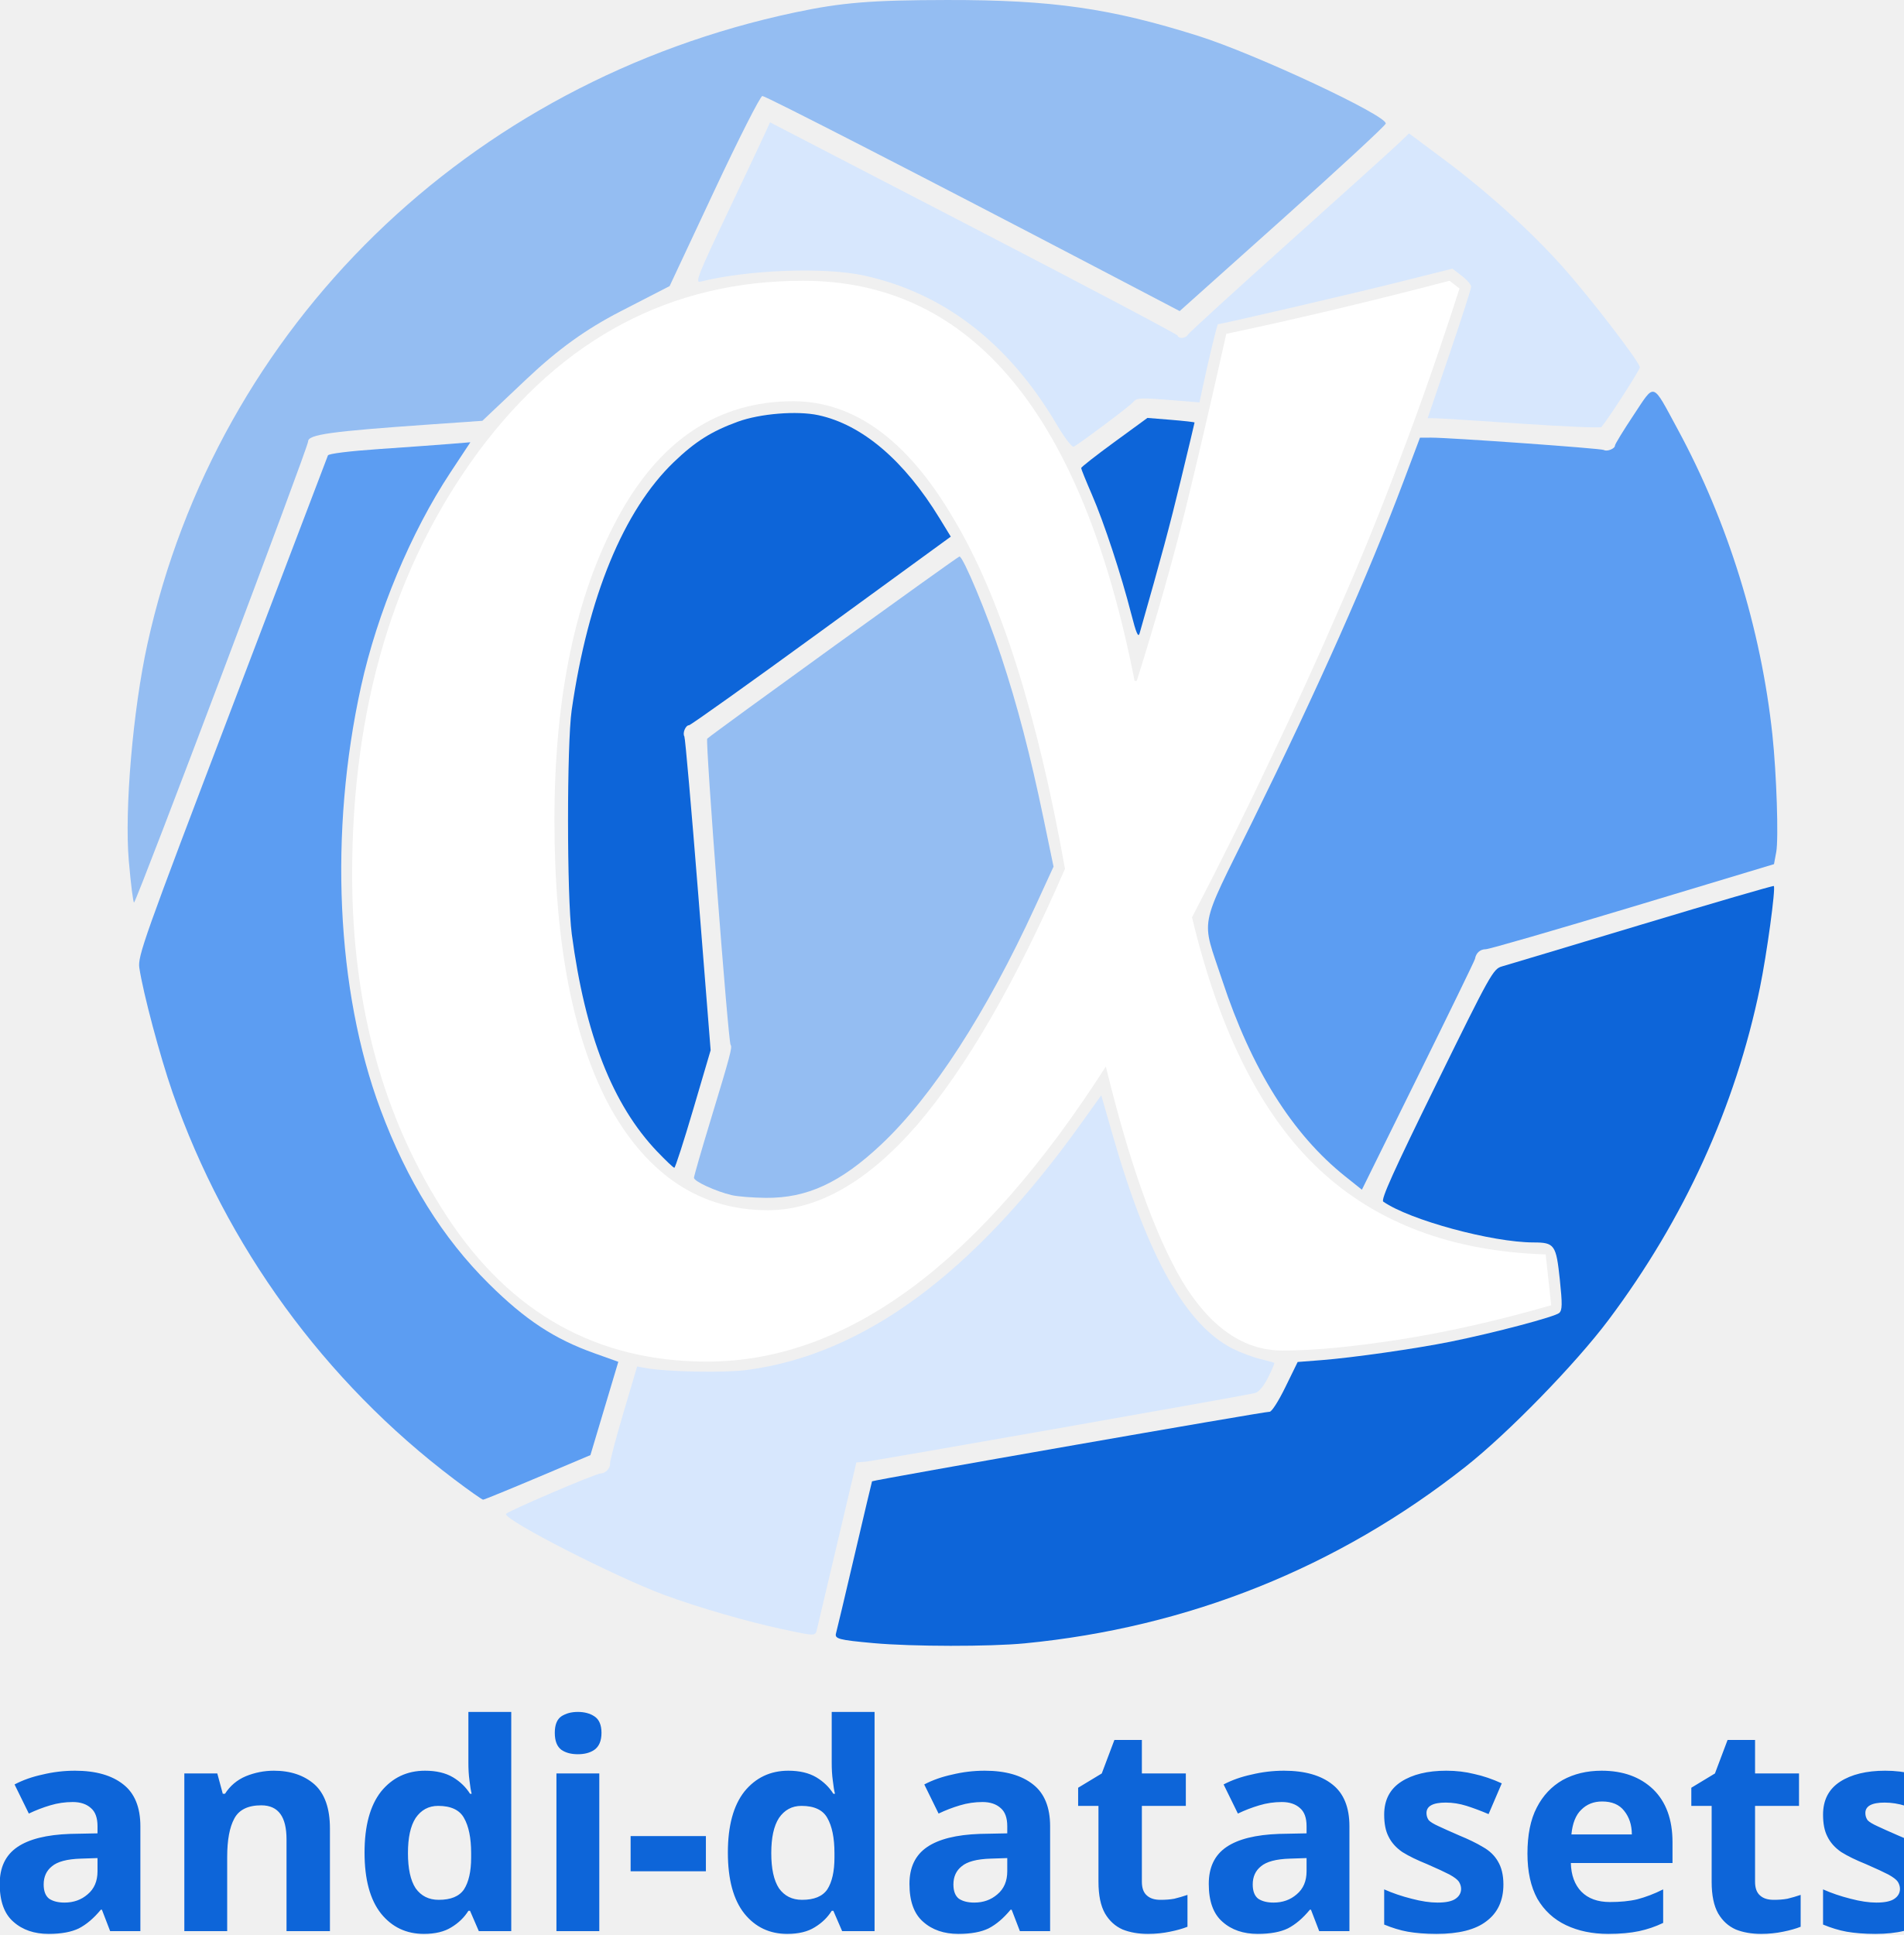
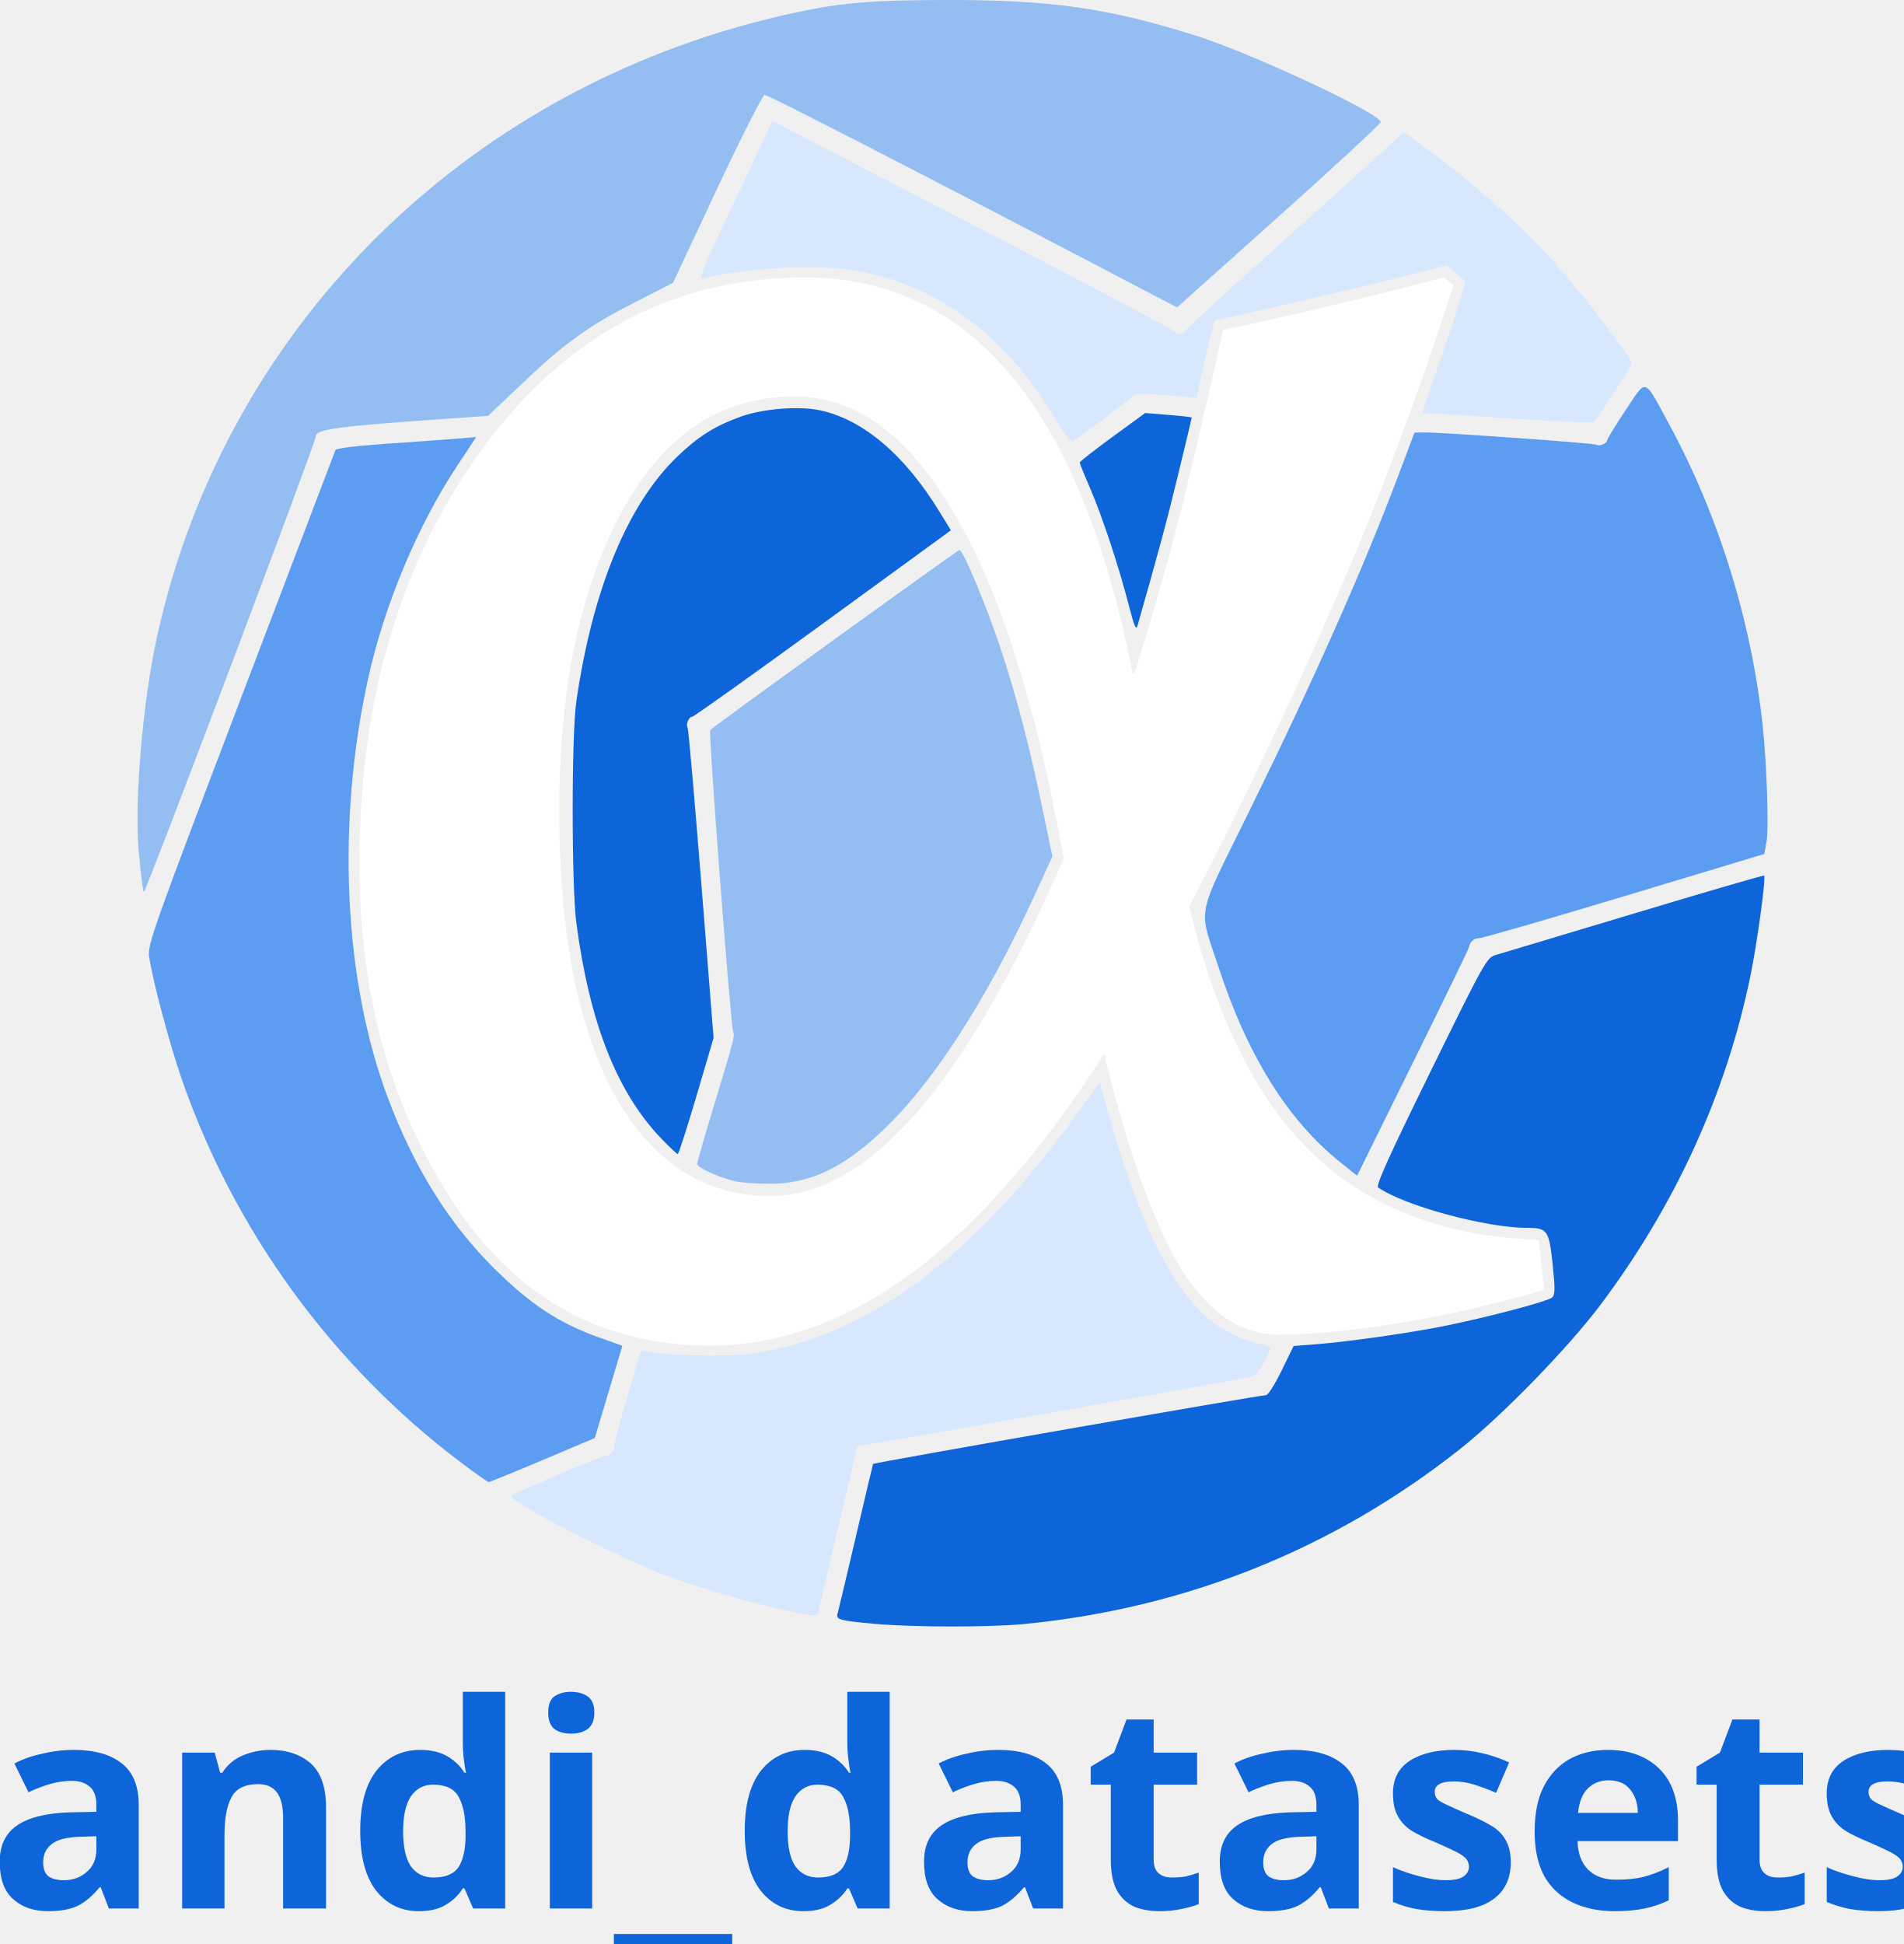
- <svg xmlns="http://www.w3.org/2000/svg" width="54.129mm" height="55.026mm" viewBox="0 0 54.129 55.026" version="1.1" id="svg5">
+ <svg xmlns="http://www.w3.org/2000/svg" width="54.786mm" height="55.939mm" viewBox="0 0 54.786 55.939" version="1.1" id="svg5">
  <defs id="defs2">
    </defs>
-   <g id="layer1" transform="translate(-124.7151,-79.14985)">
+   <g id="layer1" transform="translate(-124.3867,-79.14985)">
    <g aria-label="α" id="text190" style="font-stretch:condensed;font-size:53.959px;font-family:Arial;-inkscape-font-specification:'Arial Condensed';opacity:1;vector-effect:none;fill:none;stroke:#000000;stroke-width:0.468;stroke-linecap:square;stroke-linejoin:round;stroke-miterlimit:10;stop-color:#000000;stop-opacity:1" />
    <path id="path3880" style="fill:#ffffff;fill-opacity:1;stroke:#000000;stroke-width:0;stroke-linecap:square;stroke-linejoin:round;stroke-miterlimit:10;stroke-dasharray:none;stroke-opacity:1;stop-color:#000000" d="m 159.589,88.643 q 2.986,-0.629 6.348,-1.509 l 0.283,0.22 q -0.817,2.546 -1.666,4.777 -0.817,2.2 -1.76,4.337 -0.911,2.106 -1.949,4.274 -1.006,2.137 -2.231,4.494 1.163,4.871 3.614,7.166 2.451,2.294 6.443,2.42 l 0.157,1.446 q -2.294,0.66 -4.306,0.974 -2.011,0.314 -3.331,0.314 -1.666,0 -2.86,-1.98 -1.163,-1.98 -2.168,-6.097 -5.374,8.391 -11.345,8.391 -4.683,0 -7.386,-4.117 -2.703,-4.117 -2.703,-9.743 0,-7.134 3.583,-12.005 3.614,-4.871 9.24,-4.871 7.197,0 9.428,11.377 h 0.063 q 0.849,-2.703 1.414,-4.997 0.566,-2.326 1.131,-4.871 z m -4.588,15.211 q -1.194,-6.663 -3.174,-9.963 -1.949,-3.331 -4.557,-3.331 -3.206,0 -4.997,3.331 -1.791,3.331 -1.791,8.58 0,5.28 1.603,8.203 1.634,2.891 4.463,2.891 2.137,0 4.243,-2.42 2.106,-2.451 4.211,-7.291 z" />
    <path style="font-variation-settings:normal;opacity:1;vector-effect:none;fill:#d7e7fd;fill-opacity:1;stroke:none;stroke-width:0.526;stroke-linecap:square;stroke-linejoin:round;stroke-miterlimit:10;stroke-dasharray:none;stroke-dashoffset:0;stroke-opacity:1;-inkscape-stroke:none;stop-color:#000000;stop-opacity:1" d="m 584.893,344.692 c -5.147,-8.696 -12.093,-14.051 -20.66,-15.928 -4.25,-0.931 -12.491,-0.622 -17.604,0.662 -0.578,0.145 -0.201,-0.808 2.916,-7.37 1.969,-4.145 3.805,-8.037 4.08,-8.649 l 0.5,-1.113 21.85,11.324 c 12.017,6.228 21.894,11.445 21.949,11.592 0.149,0.401 0.879,0.322 1.15,-0.125 0.131,-0.215 4.987,-4.649 10.791,-9.853 5.804,-5.204 11.091,-9.975 11.749,-10.603 l 1.196,-1.141 3.709,2.766 c 4.711,3.514 9.385,7.741 12.821,11.595 3.001,3.367 8.279,10.242 8.279,10.784 0,0.279 -3.404,5.563 -4.133,6.416 -0.098,0.114 -3.99,-0.051 -8.65,-0.367 -4.66,-0.316 -8.822,-0.577 -9.249,-0.579 l -0.776,-0.005 2.337,-6.866 c 1.285,-3.776 2.337,-7.047 2.337,-7.268 0,-0.221 -0.454,-0.748 -1.008,-1.171 l -1.008,-0.769 -5.903,1.481 c -4.747,1.191 -18.915,4.486 -19.289,4.486 -0.09,0 -0.993,3.726 -1.65,6.805 l -0.342,1.603 -2.716,-0.22 c -3.72,-0.301 -4.042,-0.285 -4.445,0.219 -0.298,0.373 -5.327,4.151 -6.329,4.755 -0.198,0.119 -0.953,-0.857 -1.902,-2.46 z" id="path4003" transform="scale(0.2645833)" />
    <path style="font-variation-settings:normal;opacity:1;vector-effect:none;fill:#0d65d9;fill-opacity:1;stroke:none;stroke-width:0.526;stroke-linecap:square;stroke-linejoin:round;stroke-miterlimit:10;stroke-dasharray:none;stroke-dashoffset:0;stroke-opacity:1;-inkscape-stroke:none;stop-color:#000000;stop-opacity:1" d="m 592.953,365.137 c -1.074,-4.206 -2.923,-9.819 -4.219,-12.805 -0.641,-1.478 -1.165,-2.772 -1.165,-2.877 0,-0.104 1.603,-1.359 3.562,-2.789 l 3.562,-2.599 2.532,0.205 c 1.393,0.113 2.532,0.242 2.532,0.288 0,0.045 -0.659,2.803 -1.463,6.128 -1.224,5.055 -2.072,8.21 -4.444,16.53 -0.144,0.504 -0.371,-0.025 -0.896,-2.081 z" id="path4005" transform="scale(0.2645833)" />
    <path style="font-variation-settings:normal;opacity:1;vector-effect:none;fill:#94bdf2;fill-opacity:1;stroke:none;stroke-width:1.052;stroke-linecap:square;stroke-linejoin:round;stroke-miterlimit:10;stroke-dasharray:none;stroke-dashoffset:0;stroke-opacity:1;-inkscape-stroke:none;stop-color:#000000;stop-opacity:1" d="m 550.021,427.605 c -1.705,-0.401 -4.072,-1.487 -4.068,-1.866 0.002,-0.184 0.817,-3.01 1.812,-6.281 2.081,-6.842 2.334,-7.792 2.127,-7.999 -0.255,-0.255 -2.734,-32.716 -2.514,-32.917 0.706,-0.646 26.923,-19.58 27.111,-19.58 0.395,0 2.971,6.169 4.484,10.739 1.738,5.251 3.127,10.566 4.557,17.446 l 1.07,5.146 -1.959,4.266 c -5.251,11.436 -11.062,20.421 -16.547,25.583 -4.386,4.128 -7.974,5.79 -12.416,5.751 -1.39,-0.012 -3.036,-0.142 -3.658,-0.288 z" id="path4007" transform="scale(0.2645833)" />
    <path style="font-variation-settings:normal;opacity:1;vector-effect:none;fill:#0d65d9;fill-opacity:1;stroke:none;stroke-width:0.526;stroke-linecap:square;stroke-linejoin:round;stroke-miterlimit:10;stroke-dasharray:none;stroke-dashoffset:0;stroke-opacity:1;-inkscape-stroke:none;stop-color:#000000;stop-opacity:1" d="m 542.008,422.926 c -4.796,-5.029 -7.75,-12.546 -9.189,-23.385 -0.532,-4.006 -0.537,-20.419 -0.008,-24.079 1.764,-12.198 5.577,-21.454 10.977,-26.648 2.288,-2.201 4.051,-3.313 6.883,-4.343 2.397,-0.871 6.351,-1.191 8.643,-0.7 4.707,1.01 9.224,4.848 13.032,11.076 l 1.21,1.979 -13.915,10.135 c -7.653,5.574 -14.051,10.135 -14.217,10.135 -0.371,0 -0.725,0.849 -0.503,1.207 0.089,0.144 0.761,7.79 1.493,16.992 l 1.331,16.731 -1.861,6.317 c -1.024,3.474 -1.942,6.317 -2.041,6.317 -0.099,0 -0.924,-0.781 -1.834,-1.735 z" id="path4009" transform="scale(0.2645833)" />
    <path style="font-variation-settings:normal;opacity:1;vector-effect:none;fill:#5c9df2;fill-opacity:1;stroke:none;stroke-width:0.526;stroke-linecap:square;stroke-linejoin:round;stroke-miterlimit:10;stroke-dasharray:none;stroke-dashoffset:0;stroke-opacity:1;-inkscape-stroke:none;stop-color:#000000;stop-opacity:1" d="m 615.955,425.59 c -5.696,-4.548 -10.077,-11.536 -13.23,-21.102 -2.271,-6.89 -2.602,-5.145 3.223,-16.988 7.112,-14.459 12.467,-26.509 16.278,-36.633 l 1.76,-4.675 1.189,-0.006 c 1.938,-0.01 18.302,1.159 18.574,1.327 0.333,0.206 1.195,-0.138 1.195,-0.476 0,-0.147 0.898,-1.617 1.996,-3.266 2.344,-3.521 1.945,-3.649 4.753,1.532 5.394,9.952 8.96,21.461 10.173,32.834 0.448,4.203 0.675,11.168 0.41,12.593 l -0.241,1.297 -15.16,4.569 c -8.338,2.513 -15.453,4.571 -15.811,4.574 -0.619,0.005 -1.053,0.394 -1.168,1.046 -0.029,0.164 -2.775,5.811 -6.103,12.549 l -6.05,12.252 z" id="path4011" transform="scale(0.2645833)" />
    <path style="font-variation-settings:normal;opacity:1;fill:#d7e7fd;fill-opacity:1;stroke:none;stroke-width:0.526;stroke-linecap:square;stroke-linejoin:round;stroke-miterlimit:10;stroke-dasharray:none;stroke-dashoffset:0;stroke-opacity:1;stop-color:#000000;stop-opacity:1" d="m 555.463,474.254 c -3.751,-0.799 -9.087,-2.346 -12.686,-3.677 -5.288,-1.957 -17.052,-7.965 -17.038,-8.702 0.004,-0.23 9.669,-4.365 10.203,-4.365 0.505,0 1.047,-0.585 0.99,-1.068 -0.027,-0.23 0.617,-2.669 1.432,-5.421 l 1.481,-5.003 0.897,0.165 c 2.271,0.417 8.491,0.535 10.94,0.207 12.516,-1.675 24.265,-10.319 35.733,-26.291 l 2.315,-3.224 1.268,4.413 c 3.725,12.961 7.842,20.271 12.844,22.806 0.819,0.415 2.141,0.914 2.938,1.109 0.797,0.195 1.491,0.388 1.543,0.43 0.052,0.041 -0.25,0.755 -0.671,1.586 -0.493,0.973 -1.003,1.565 -1.432,1.664 -1.611,0.369 -40.91,7.293 -41.811,7.366 l -1.002,0.081 -2.034,8.616 c -1.119,4.739 -2.106,8.917 -2.194,9.285 -0.189,0.79 -0.112,0.789 -3.716,0.022 z" id="path4013" transform="scale(0.2645833)" />
    <path style="font-variation-settings:normal;opacity:1;vector-effect:none;fill:#0d65d9;fill-opacity:1;stroke:none;stroke-width:0.526;stroke-linecap:square;stroke-linejoin:round;stroke-miterlimit:10;stroke-dasharray:none;stroke-dashoffset:0;stroke-opacity:1;-inkscape-stroke:none;stop-color:#000000;stop-opacity:1" d="m 565.273,475.753 c -3.794,-0.344 -4.229,-0.46 -4.046,-1.085 0.082,-0.281 0.978,-4.055 1.991,-8.388 1.013,-4.333 1.856,-7.896 1.874,-7.919 0.111,-0.14 42.411,-7.542 42.714,-7.474 0.213,0.048 0.945,-1.084 1.704,-2.635 l 1.33,-2.718 2.56,-0.199 c 3.361,-0.261 10.13,-1.228 13.856,-1.98 4.682,-0.944 11.257,-2.682 11.698,-3.092 0.331,-0.307 0.341,-0.943 0.061,-3.603 -0.393,-3.725 -0.569,-3.972 -2.823,-3.974 -4.457,-0.004 -13.323,-2.411 -16.151,-4.386 -0.285,-0.199 1.114,-3.301 5.698,-12.633 5.85,-11.91 6.113,-12.38 7.067,-12.65 0.545,-0.155 7.318,-2.187 15.051,-4.516 7.733,-2.329 14.105,-4.185 14.16,-4.124 0.215,0.236 -0.757,7.349 -1.492,10.919 -2.632,12.786 -8.133,24.863 -16.267,35.708 -3.558,4.744 -10.774,12.153 -15.366,15.779 -13.742,10.848 -29.809,17.287 -47.393,18.992 -3.741,0.363 -12.102,0.352 -16.224,-0.022 z" id="path4015" transform="scale(0.2645833)" />
    <path style="font-variation-settings:normal;opacity:1;fill:#5c9df2;fill-opacity:1;stroke:none;stroke-width:0.526;stroke-linecap:square;stroke-linejoin:round;stroke-miterlimit:10;stroke-dasharray:none;stroke-dashoffset:0;stroke-opacity:1;stop-color:#000000;stop-opacity:1" d="m 520.174,458.136 c -13.91,-10.502 -24.512,-25.063 -30.258,-41.552 -1.345,-3.86 -3.169,-10.698 -3.574,-13.401 -0.189,-1.258 0.436,-3.015 9.975,-28.058 5.597,-14.694 10.229,-26.857 10.294,-27.03 0.069,-0.185 2.342,-0.466 5.533,-0.685 2.979,-0.204 6.397,-0.451 7.596,-0.549 l 2.18,-0.178 -2.141,3.241 c -4.256,6.445 -7.861,15.077 -9.61,23.01 -3.45,15.648 -2.669,32.695 2.082,45.443 2.868,7.695 6.685,13.832 11.674,18.769 3.912,3.87 6.996,5.901 11.304,7.442 l 2.592,0.927 -1.499,5.014 -1.499,5.014 -5.666,2.395 c -3.117,1.317 -5.758,2.395 -5.87,2.395 -0.112,0 -1.514,-0.989 -3.115,-2.198 z" id="path4017" transform="scale(0.2645833)" />
    <path style="font-variation-settings:normal;opacity:1;fill:#94bdf2;fill-opacity:1;stroke:none;stroke-width:1.052;stroke-linecap:square;stroke-linejoin:round;stroke-miterlimit:10;stroke-dasharray:none;stroke-dashoffset:0;stroke-opacity:1;stop-color:#000000;stop-opacity:1" d="m 485.209,391.684 c -0.478,-5.5 0.447,-16.275 2.005,-23.339 7.532,-34.167 34.448,-60.414 69.587,-67.859 5.029,-1.066 8.207,-1.325 16.35,-1.336 11.299,-0.015 17.556,0.879 27.013,3.861 6.151,1.939 20.433,8.627 20.138,9.429 -0.1,0.271 -5.123,4.914 -11.163,10.318 l -10.982,9.826 -8.341,-4.366 c -19.235,-10.067 -36.143,-18.751 -36.511,-18.751 -0.217,0 -2.549,4.597 -5.182,10.216 l -4.788,10.216 -5.274,2.714 c -3.704,1.906 -6.699,4.061 -10.063,7.239 l -4.789,4.525 -5.648,0.394 c -10.685,0.745 -13.08,1.079 -13.08,1.825 0,0.645 -18.305,49.134 -18.705,49.548 -0.09,0.093 -0.344,-1.914 -0.566,-4.459 z" id="path4023" transform="scale(0.2645833)" />
    <path id="path3880-7" style="fill:none;stroke:#000000;stroke-width:0.559;stroke-linecap:square;stroke-linejoin:round;stroke-miterlimit:10;stop-color:#000000" d="m 38.112,39.578 q 2.986,-0.629 6.348,-1.509 l 0.283,0.22 q -0.817,2.546 -1.666,4.777 -0.817,2.2 -1.76,4.337 -0.911,2.106 -1.949,4.274 -1.006,2.137 -2.231,4.494 1.163,4.871 3.614,7.166 2.451,2.294 6.443,2.42 l 0.157,1.446 q -2.294,0.66 -4.306,0.974 -2.011,0.314 -3.331,0.314 -1.666,0 -2.86,-1.98 -1.163,-1.98 -2.168,-6.097 -5.374,8.391 -11.345,8.391 -4.683,0 -7.386,-4.117 -2.703,-4.117 -2.703,-9.743 0,-7.134 3.583,-12.005 3.614,-4.871 9.24,-4.871 7.197,0 9.428,11.377 h 0.063 q 0.849,-2.703 1.414,-4.997 0.566,-2.326 1.131,-4.871 z m -4.588,15.211 q -1.194,-6.663 -3.174,-9.963 -1.949,-3.331 -4.557,-3.331 -3.206,0 -4.997,3.331 -1.791,3.331 -1.791,8.58 0,5.28 1.603,8.203 1.634,2.891 4.463,2.891 2.137,0 4.243,-2.42 2.106,-2.451 4.211,-7.291 z" />
    <path style="fill:none;stroke:#000000;stroke-width:0.468;stroke-linecap:square;stroke-linejoin:round;stroke-miterlimit:10;stop-color:#000000" d="M 54.051,53.438 A 23.749,23.749 0 0 1 30.303,77.187 23.749,23.749 0 0 1 6.554,53.438 23.749,23.749 0 0 1 30.303,29.689 23.749,23.749 0 0 1 54.051,53.438 Z" id="path1889-9" />
    <path style="font-variation-settings:normal;fill:none;fill-opacity:1;stroke:#000000;stroke-width:0.468;stroke-linecap:square;stroke-linejoin:round;stroke-miterlimit:10;stroke-dasharray:none;stroke-dashoffset:0;stroke-opacity:1;stop-color:#000000" d="M 4.449,63.547 C 7.097,56.6 9.745,49.652 12.393,42.704 m 0,0 c 2.805,-0.21 5.611,-0.419 8.416,-0.629 m 0,0 c 1.401,-2.963 2.801,-5.925 4.202,-8.888 m 0,0 c 3.948,2.045 7.896,4.09 11.844,6.135 m 0,0 c 3.461,-3.112 6.922,-6.225 10.382,-9.337" id="path2288-3" />
    <path style="font-variation-settings:normal;fill:none;fill-opacity:1;stroke:#000000;stroke-width:0.468;stroke-linecap:square;stroke-linejoin:round;stroke-miterlimit:10;stroke-dasharray:none;stroke-dashoffset:0;stroke-opacity:1;stop-color:#000000" d="m 8.933,76.468 c 3.775,-1.599 7.551,-3.199 11.326,-4.798 m 0,0 c 1.154,-3.88 2.307,-7.761 3.461,-11.641 m 0,0 c -0.236,-3.015 -0.472,-6.03 -0.708,-9.045 m 0,0 c 4.247,-3.094 8.495,-6.188 12.742,-9.281 m 0,0 c 4.378,0.288 8.757,0.577 13.135,0.865 m 0,0 c 2.648,-3.88 5.296,-7.761 7.944,-11.641" id="path2292-5" />
    <path style="font-variation-settings:normal;fill:none;fill-opacity:1;stroke:#000000;stroke-width:0.468;stroke-linecap:square;stroke-linejoin:round;stroke-miterlimit:10;stroke-dasharray:none;stroke-dashoffset:0;stroke-opacity:1;stop-color:#000000" d="m 25.293,82.582 c 0.839,-3.539 1.678,-7.079 2.517,-10.618 m 0,0 c 3.828,-0.682 7.656,-1.363 11.484,-2.045 m 0,0 c 2.071,-4.169 4.142,-8.337 6.214,-12.506 m 0,0 c 6.528,-1.966 13.057,-3.933 19.585,-5.899" id="path2296-0" />
    <path style="font-variation-settings:normal;fill:#d7e7fd;fill-opacity:1;stroke:none;stroke-width:0.139;stroke-linecap:square;stroke-linejoin:round;stroke-miterlimit:10;stroke-dasharray:none;stroke-dashoffset:0;stroke-opacity:1;stop-color:#000000" d="m 33.276,42.135 c -1.362,-2.301 -3.2,-3.718 -5.466,-4.214 -1.124,-0.246 -3.305,-0.164 -4.658,0.175 -0.153,0.038 -0.053,-0.214 0.772,-1.95 0.521,-1.097 1.007,-2.127 1.08,-2.288 l 0.132,-0.294 5.781,2.996 c 3.18,1.648 5.793,3.028 5.807,3.067 0.039,0.106 0.233,0.085 0.304,-0.033 0.035,-0.057 1.319,-1.23 2.855,-2.607 1.536,-1.377 2.935,-2.639 3.109,-2.805 l 0.316,-0.302 0.981,0.732 c 1.246,0.93 2.483,2.048 3.392,3.068 0.794,0.891 2.191,2.71 2.191,2.853 0,0.074 -0.901,1.472 -1.094,1.698 -0.026,0.03 -1.056,-0.013 -2.289,-0.097 -1.233,-0.084 -2.334,-0.153 -2.447,-0.153 l -0.205,-0.001 0.618,-1.817 c 0.34,-0.999 0.618,-1.865 0.618,-1.923 0,-0.059 -0.12,-0.198 -0.267,-0.31 L 44.541,37.725 42.979,38.117 c -1.256,0.315 -5.004,1.187 -5.104,1.187 -0.024,0 -0.263,0.986 -0.436,1.8 l -0.09,0.424 -0.719,-0.058 c -0.984,-0.08 -1.069,-0.075 -1.176,0.058 -0.079,0.099 -1.41,1.098 -1.674,1.258 -0.052,0.032 -0.252,-0.227 -0.503,-0.651 z" id="path4003-9" />
    <path style="font-variation-settings:normal;fill:#0d65d9;fill-opacity:1;stroke:none;stroke-width:0.139;stroke-linecap:square;stroke-linejoin:round;stroke-miterlimit:10;stroke-dasharray:none;stroke-dashoffset:0;stroke-opacity:1;stop-color:#000000" d="m 35.409,47.545 c -0.284,-1.113 -0.773,-2.598 -1.116,-3.388 -0.17,-0.391 -0.308,-0.734 -0.308,-0.761 0,-0.028 0.424,-0.36 0.943,-0.738 l 0.943,-0.688 0.67,0.054 c 0.368,0.03 0.67,0.064 0.67,0.076 0,0.012 -0.174,0.742 -0.387,1.621 -0.324,1.338 -0.548,2.172 -1.176,4.374 -0.038,0.133 -0.098,-0.006 -0.237,-0.551 z" id="path4005-1" />
    <path style="font-variation-settings:normal;fill:#94bdf2;fill-opacity:1;stroke:none;stroke-width:0.278;stroke-linecap:square;stroke-linejoin:round;stroke-miterlimit:10;stroke-dasharray:none;stroke-dashoffset:0;stroke-opacity:1;stop-color:#000000" d="m 24.05,64.073 c -0.451,-0.106 -1.077,-0.393 -1.076,-0.494 5.29e-4,-0.049 0.216,-0.797 0.479,-1.662 0.551,-1.81 0.617,-2.062 0.563,-2.116 -0.067,-0.067 -0.723,-8.656 -0.665,-8.709 0.187,-0.171 7.123,-5.18 7.173,-5.18 0.105,0 0.786,1.632 1.186,2.841 0.46,1.389 0.827,2.796 1.206,4.616 l 0.283,1.362 -0.518,1.129 c -1.389,3.026 -2.927,5.403 -4.378,6.769 -1.16,1.092 -2.11,1.532 -3.285,1.522 -0.368,-0.003 -0.803,-0.038 -0.968,-0.076 z" id="path4007-8" />
    <path style="font-variation-settings:normal;fill:#0d65d9;fill-opacity:1;stroke:none;stroke-width:0.139;stroke-linecap:square;stroke-linejoin:round;stroke-miterlimit:10;stroke-dasharray:none;stroke-dashoffset:0;stroke-opacity:1;stop-color:#000000" d="m 21.929,62.835 c -1.269,-1.33 -2.051,-3.319 -2.431,-6.187 -0.141,-1.06 -0.142,-5.403 -0.002,-6.371 0.467,-3.227 1.476,-5.676 2.904,-7.051 0.605,-0.582 1.072,-0.877 1.821,-1.149 0.634,-0.231 1.68,-0.315 2.287,-0.185 1.246,0.267 2.441,1.283 3.448,2.931 l 0.32,0.524 -3.682,2.682 c -2.025,1.475 -3.718,2.682 -3.762,2.682 -0.098,0 -0.192,0.225 -0.133,0.319 0.024,0.038 0.201,2.061 0.395,4.496 l 0.352,4.427 -0.492,1.671 c -0.271,0.919 -0.514,1.671 -0.54,1.671 -0.026,0 -0.245,-0.207 -0.485,-0.459 z" id="path4009-9" />
    <path style="font-variation-settings:normal;fill:#5c9df2;fill-opacity:1;stroke:none;stroke-width:0.139;stroke-linecap:square;stroke-linejoin:round;stroke-miterlimit:10;stroke-dasharray:none;stroke-dashoffset:0;stroke-opacity:1;stop-color:#000000" d="m 41.495,63.54 c -1.507,-1.203 -2.666,-3.052 -3.501,-5.583 -0.601,-1.823 -0.689,-1.361 0.853,-4.495 1.882,-3.826 3.298,-7.014 4.307,-9.692 l 0.466,-1.237 0.315,-0.002 c 0.513,-0.003 4.842,0.307 4.914,0.351 0.088,0.054 0.316,-0.037 0.316,-0.126 0,-0.039 0.238,-0.428 0.528,-0.864 0.62,-0.931 0.515,-0.965 1.258,0.405 1.427,2.633 2.371,5.678 2.692,8.687 0.119,1.112 0.179,2.955 0.108,3.332 l -0.064,0.343 -4.011,1.209 c -2.206,0.665 -4.089,1.21 -4.183,1.21 -0.164,0.001 -0.279,0.104 -0.309,0.277 -0.008,0.043 -0.734,1.537 -1.615,3.32 l -1.601,3.242 z" id="path4011-1" />
    <path style="font-variation-settings:normal;fill:#d7e7fd;fill-opacity:1;stroke:none;stroke-width:0.139;stroke-linecap:square;stroke-linejoin:round;stroke-miterlimit:10;stroke-dasharray:none;stroke-dashoffset:0;stroke-opacity:1;stop-color:#000000" d="m 25.489,76.415 c -0.992,-0.211 -2.404,-0.621 -3.356,-0.973 -1.399,-0.518 -4.512,-2.107 -4.508,-2.302 0.001,-0.061 2.558,-1.155 2.699,-1.155 0.134,0 0.277,-0.155 0.262,-0.283 -0.007,-0.061 0.163,-0.706 0.379,-1.434 l 0.392,-1.324 0.237,0.044 c 0.601,0.11 2.247,0.142 2.894,0.055 3.311,-0.443 6.42,-2.73 9.454,-6.956 l 0.613,-0.853 0.336,1.168 c 0.986,3.429 2.075,5.363 3.398,6.034 0.217,0.11 0.567,0.242 0.777,0.294 0.211,0.052 0.394,0.103 0.408,0.114 0.014,0.011 -0.066,0.2 -0.178,0.42 -0.13,0.257 -0.265,0.414 -0.379,0.44 -0.426,0.098 -10.824,1.93 -11.062,1.949 l -0.265,0.022 -0.538,2.28 c -0.296,1.254 -0.557,2.359 -0.581,2.457 -0.05,0.209 -0.03,0.209 -0.983,0.006 z" id="path4013-4" />
    <path style="font-variation-settings:normal;fill:#0d65d9;fill-opacity:1;stroke:none;stroke-width:0.139;stroke-linecap:square;stroke-linejoin:round;stroke-miterlimit:10;stroke-dasharray:none;stroke-dashoffset:0;stroke-opacity:1;stop-color:#000000" d="m 28.085,76.812 c -1.004,-0.091 -1.119,-0.122 -1.071,-0.287 0.022,-0.074 0.259,-1.073 0.527,-2.219 0.268,-1.146 0.491,-2.089 0.496,-2.095 0.029,-0.037 11.221,-1.995 11.301,-1.978 0.056,0.013 0.25,-0.287 0.451,-0.697 l 0.352,-0.719 0.677,-0.053 c 0.889,-0.069 2.68,-0.325 3.666,-0.524 1.239,-0.25 2.978,-0.71 3.095,-0.818 0.087,-0.081 0.09,-0.25 0.016,-0.953 -0.104,-0.986 -0.151,-1.051 -0.747,-1.051 -1.179,-0.001 -3.525,-0.638 -4.273,-1.16 -0.075,-0.053 0.295,-0.873 1.508,-3.342 1.548,-3.151 1.617,-3.275 1.87,-3.347 0.144,-0.041 1.936,-0.579 3.982,-1.195 2.046,-0.616 3.732,-1.107 3.747,-1.091 0.057,0.062 -0.2,1.945 -0.395,2.889 -0.696,3.383 -2.152,6.578 -4.304,9.448 -0.941,1.255 -2.85,3.215 -4.066,4.175 -3.636,2.87 -7.887,4.574 -12.539,5.025 -0.99,0.096 -3.202,0.093 -4.293,-0.006 z" id="path4015-3" />
    <path style="font-variation-settings:normal;fill:#5c9df2;fill-opacity:1;stroke:none;stroke-width:0.139;stroke-linecap:square;stroke-linejoin:round;stroke-miterlimit:10;stroke-dasharray:none;stroke-dashoffset:0;stroke-opacity:1;stop-color:#000000" d="M 16.152,72.151 C 12.472,69.372 9.667,65.519 8.147,61.157 7.791,60.135 7.308,58.326 7.201,57.611 c -0.05,-0.333 0.115,-0.798 2.639,-7.424 1.481,-3.888 2.707,-7.106 2.724,-7.152 0.018,-0.049 0.62,-0.123 1.464,-0.181 0.788,-0.054 1.692,-0.119 2.01,-0.145 l 0.577,-0.047 -0.566,0.858 c -1.126,1.705 -2.08,3.989 -2.543,6.088 -0.913,4.14 -0.706,8.651 0.551,12.023 0.759,2.036 1.769,3.66 3.089,4.966 1.035,1.024 1.851,1.561 2.991,1.969 l 0.686,0.245 -0.397,1.327 -0.397,1.327 -1.499,0.634 c -0.825,0.349 -1.523,0.634 -1.553,0.634 -0.03,0 -0.4,-0.262 -0.824,-0.582 z" id="path4017-1" />
    <path style="font-variation-settings:normal;fill:#94bdf2;fill-opacity:1;stroke:none;stroke-width:0.278;stroke-linecap:square;stroke-linejoin:round;stroke-miterlimit:10;stroke-dasharray:none;stroke-dashoffset:0;stroke-opacity:1;stop-color:#000000" d="m 6.901,54.568 c -0.126,-1.455 0.118,-4.306 0.53,-6.175 1.993,-9.04 9.114,-15.985 18.412,-17.954 1.331,-0.282 2.172,-0.351 4.326,-0.354 2.99,-0.004 4.645,0.233 7.147,1.021 1.627,0.513 5.406,2.282 5.328,2.495 -0.026,0.072 -1.355,1.3 -2.954,2.73 l -2.906,2.6 -2.207,-1.155 C 29.489,35.112 25.016,32.815 24.918,32.815 c -0.057,0 -0.674,1.216 -1.371,2.703 l -1.267,2.703 -1.395,0.718 c -0.98,0.504 -1.773,1.074 -2.662,1.915 l -1.267,1.197 -1.494,0.104 c -2.827,0.197 -3.461,0.286 -3.461,0.483 0,0.171 -4.843,13 -4.949,13.11 -0.024,0.025 -0.091,-0.506 -0.15,-1.18 z" id="path4023-7" />
-     <text xml:space="preserve" style="font-style:normal;font-variant:normal;font-weight:normal;font-stretch:normal;font-size:8.202px;font-family:Constantia;-inkscape-font-specification:Constantia;font-variation-settings:normal;opacity:1;fill:#0d65d9;fill-opacity:1;stroke:none;stroke-width:0.139;stroke-linecap:square;stroke-linejoin:round;stroke-miterlimit:10;stroke-dasharray:none;stroke-dashoffset:0;stroke-opacity:1;stop-color:#000000;stop-opacity:1" x="124.363" y="134.064" id="text8631">
-       <tspan id="tspan8629" style="font-style:normal;font-variant:normal;font-weight:bold;font-stretch:normal;font-family:'Century Gothic';-inkscape-font-specification:'Century Gothic Bold';fill:#0d65d9;fill-opacity:1;stroke:none;stroke-width:0.139;stroke-linecap:square;stroke-linejoin:round;stroke-miterlimit:10;stroke-dasharray:none;stroke-dashoffset:0;stroke-opacity:1;stop-color:#000000;stop-opacity:1" x="124.363" y="134.064">andi-datasets</tspan>
+     <text xml:space="preserve" style="font-style:normal;font-variant:normal;font-weight:normal;font-stretch:normal;font-size:8.202px;font-family:Constantia;-inkscape-font-specification:Constantia;font-variation-settings:normal;opacity:1;fill:#0d65d9;fill-opacity:1;stroke:none;stroke-width:0.139;stroke-linecap:square;stroke-linejoin:round;stroke-miterlimit:10;stroke-dasharray:none;stroke-dashoffset:0;stroke-opacity:1;stop-color:#000000;stop-opacity:1" x="124.034" y="134.064" id="text8631">
+       <tspan id="tspan8629" style="font-style:normal;font-variant:normal;font-weight:bold;font-stretch:normal;font-family:'Century Gothic';-inkscape-font-specification:'Century Gothic Bold';fill:#0d65d9;fill-opacity:1;stroke:none;stroke-width:0.139;stroke-linecap:square;stroke-linejoin:round;stroke-miterlimit:10;stroke-dasharray:none;stroke-dashoffset:0;stroke-opacity:1;stop-color:#000000;stop-opacity:1" x="124.034" y="134.064">andi_datasets</tspan>
    </text>
  </g>
</svg>
